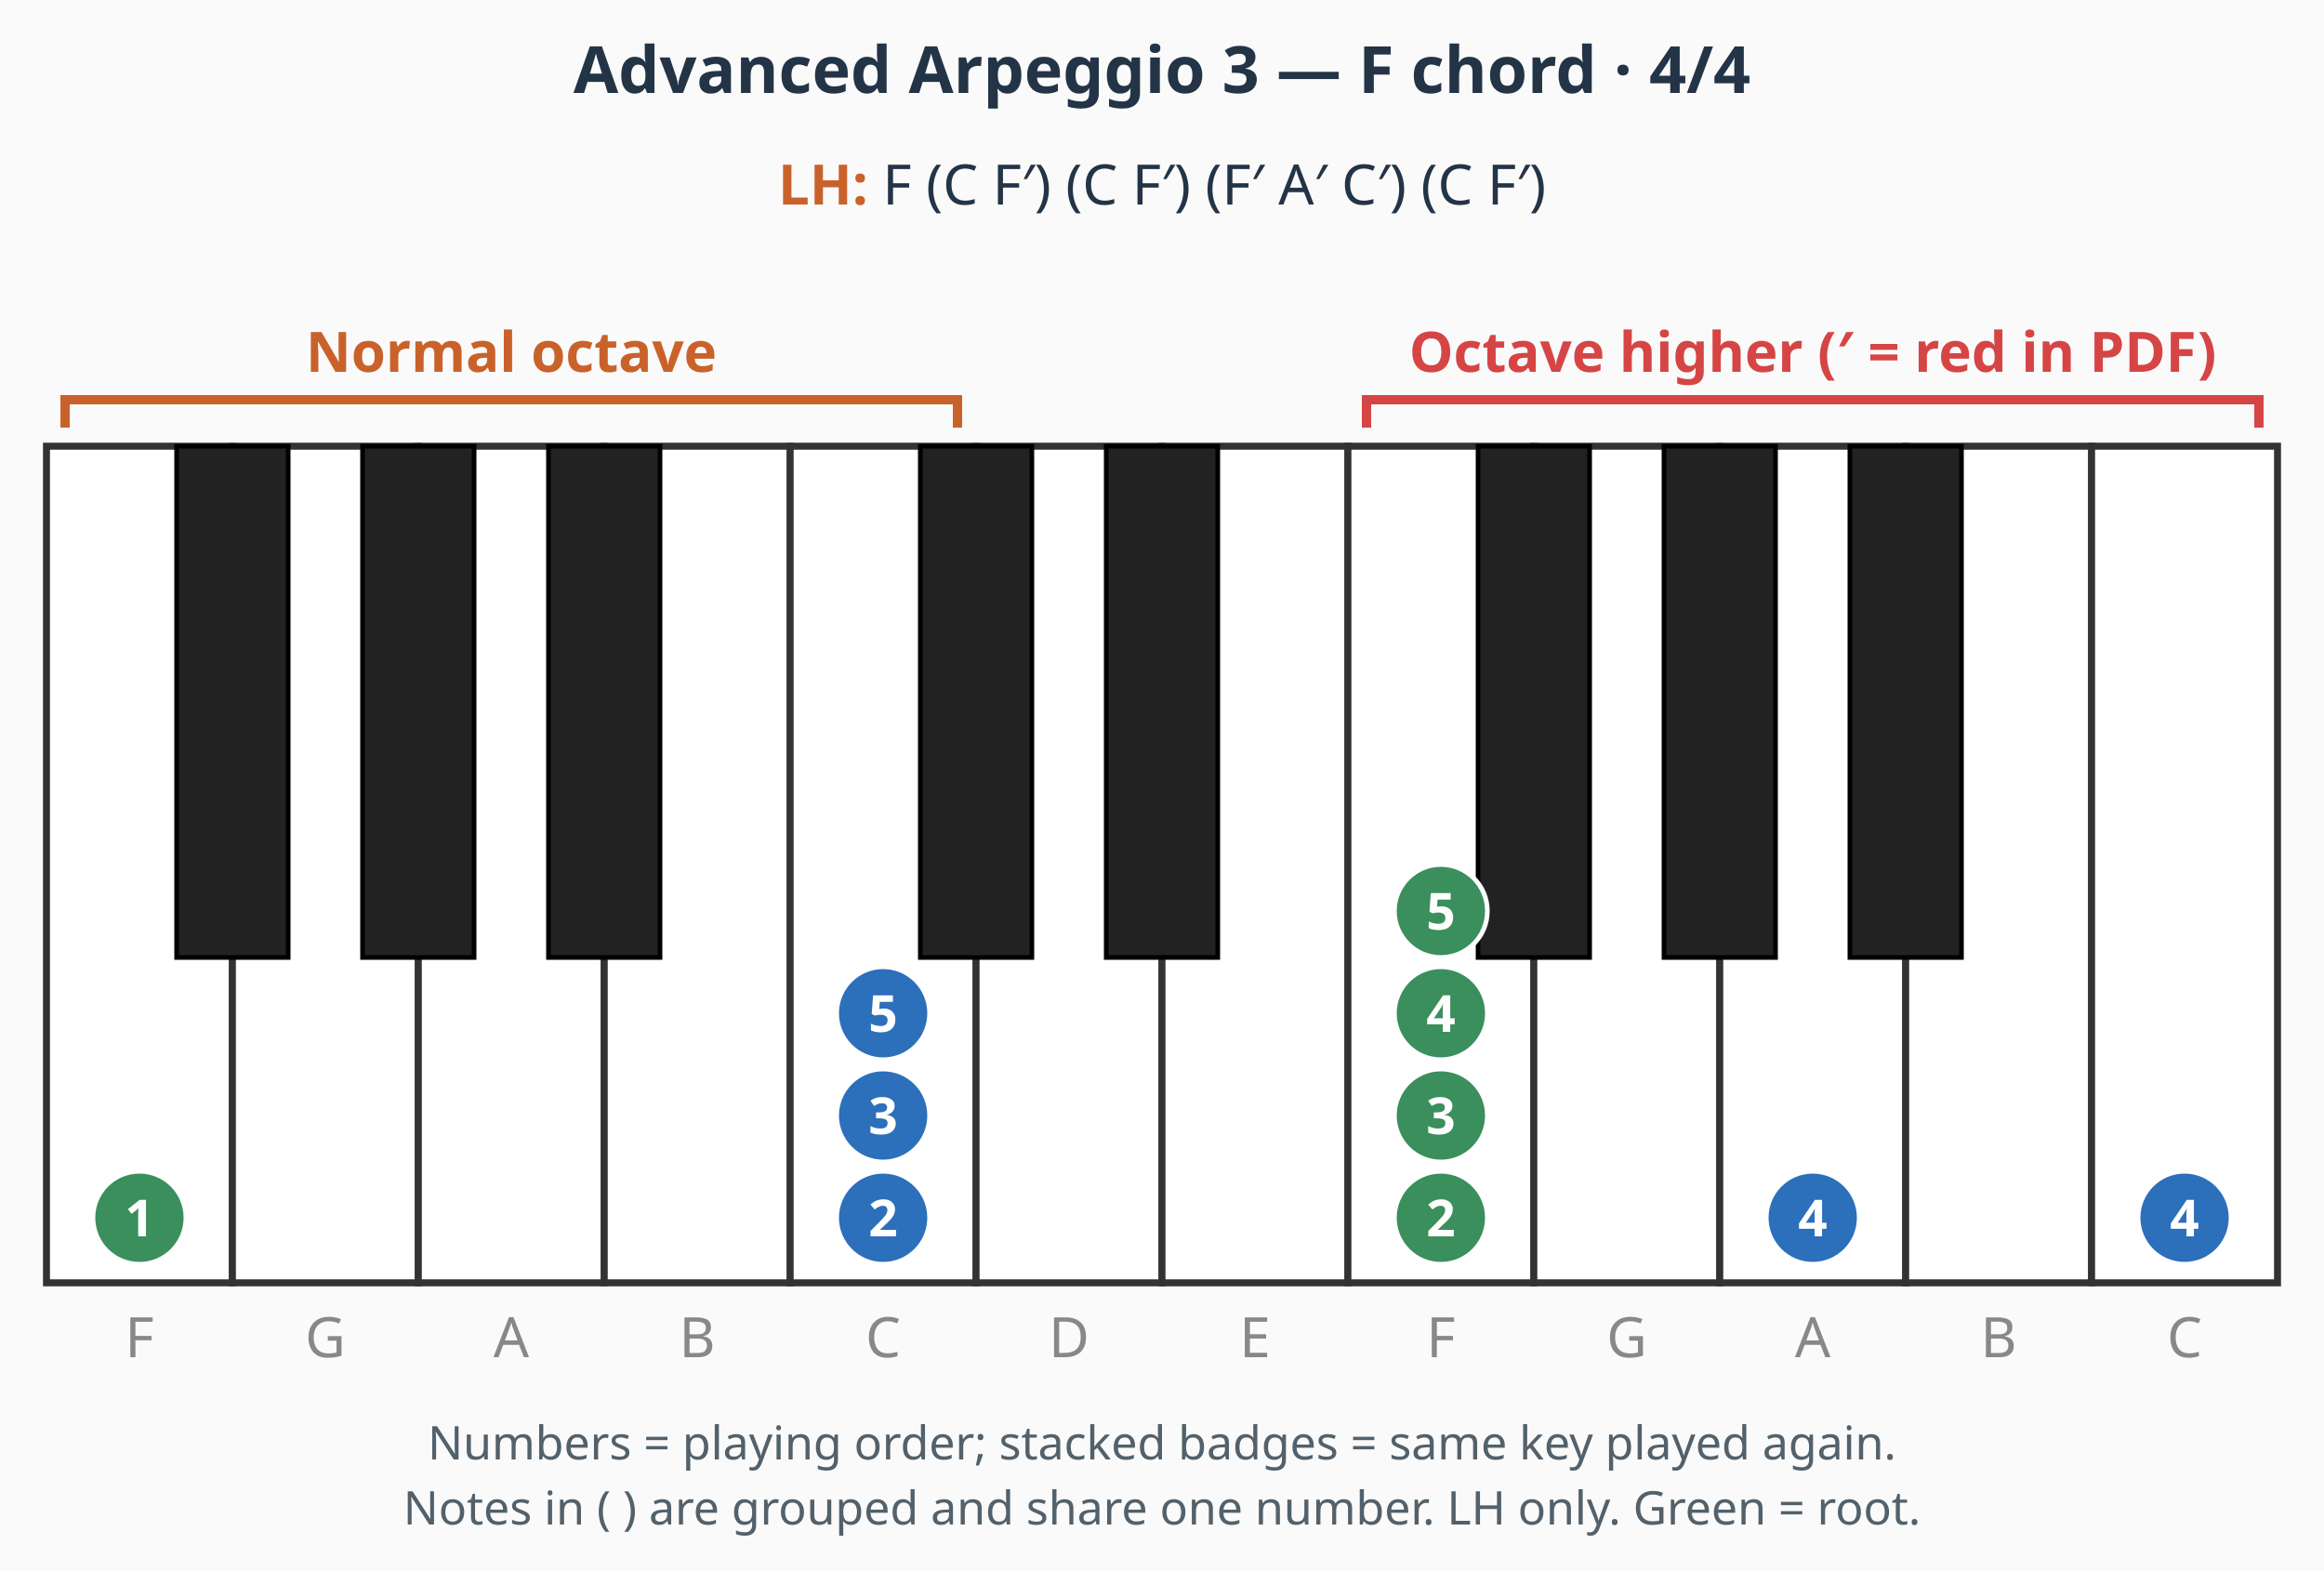
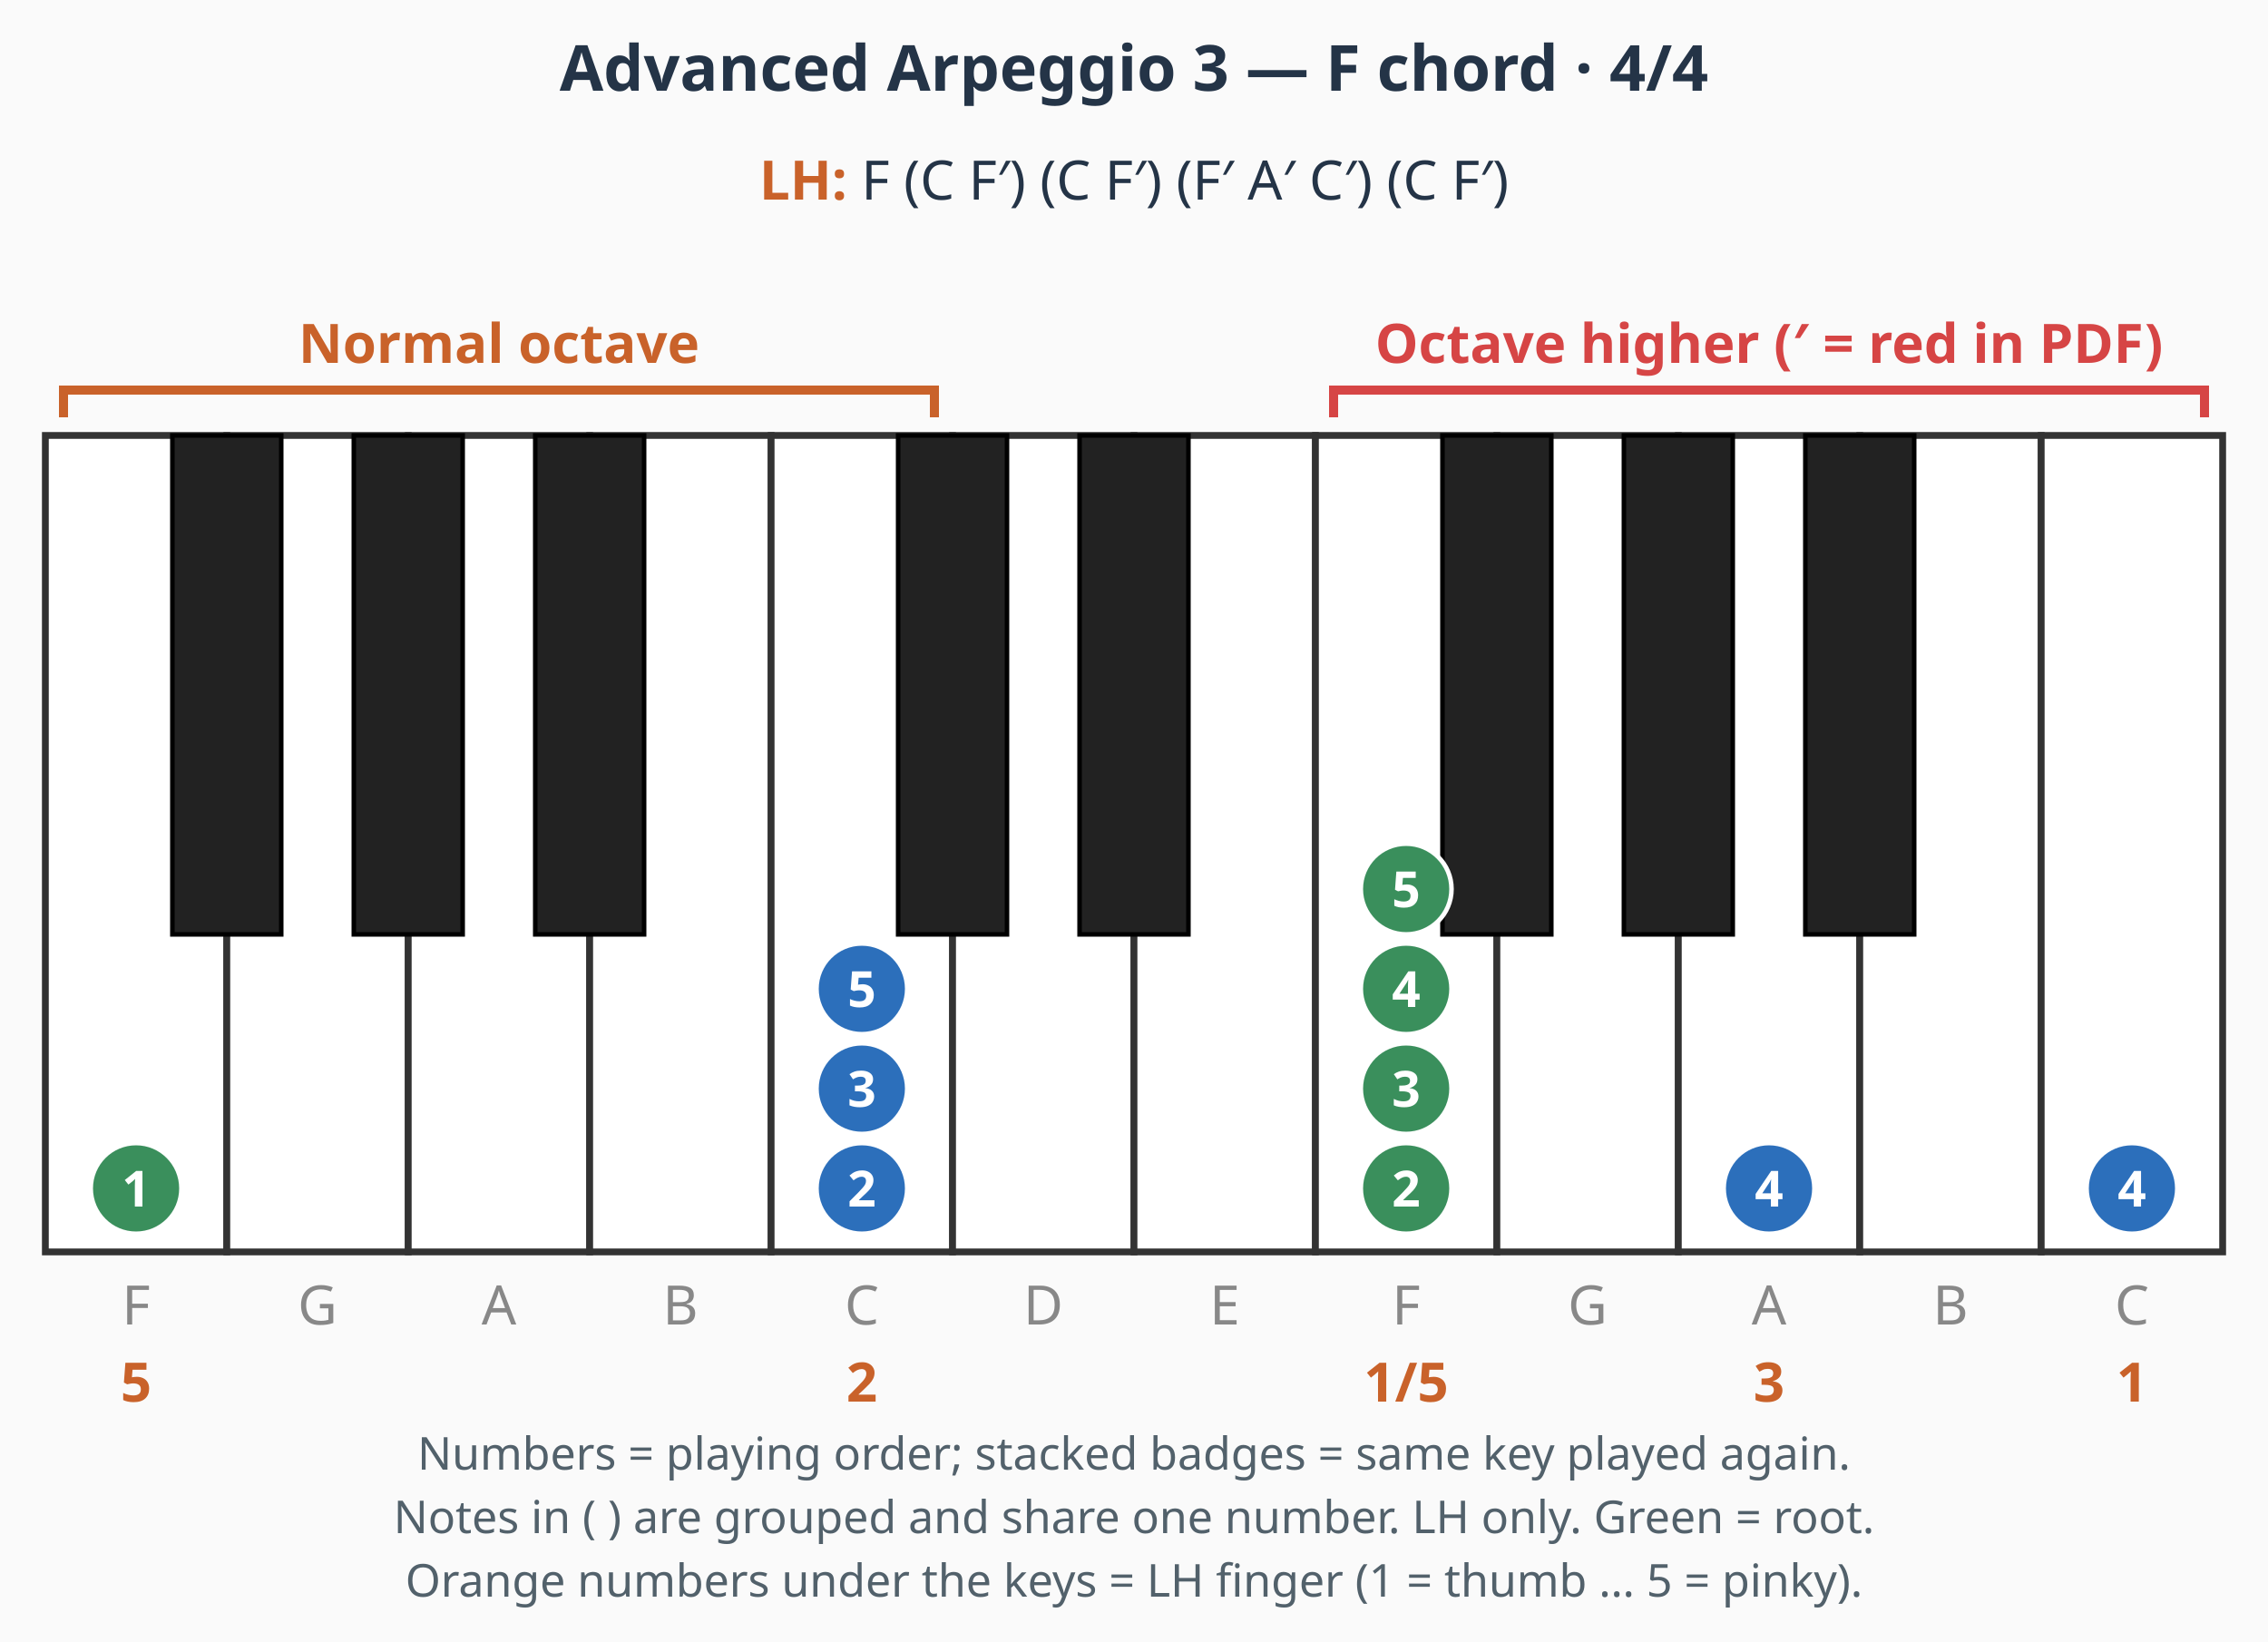
- <svg xmlns="http://www.w3.org/2000/svg" viewBox="0 0 500 338" font-family="sans-serif">
-   <rect width="500" height="338" fill="#fafafa" />
+ <svg xmlns="http://www.w3.org/2000/svg" viewBox="0 0 500 362" font-family="sans-serif">
+   <rect width="500" height="362" fill="#fafafa" />
  <text x="250" y="20" text-anchor="middle" font-size="14" font-weight="bold" fill="#243447">Advanced Arpeggio 3 — F chord · 4/4</text>
  <text x="250" y="44" text-anchor="middle" font-size="12" fill="#243447">
    <tspan fill="#c9622a" font-weight="bold">LH:</tspan> F (C F′) (C F′) (F′ A′ C′) (C F′)</text>
  <path d="M14 92 V86 H206 V92" fill="none" stroke="#c9622a" stroke-width="2" />
  <text x="110" y="80" text-anchor="middle" font-size="12" font-weight="bold" fill="#c9622a">Normal octave</text>
  <path d="M294 92 V86 H486 V92" fill="none" stroke="#d64545" stroke-width="2" />
  <text x="390" y="80" text-anchor="middle" font-size="12" font-weight="bold" fill="#d64545">Octave higher (′ = red in PDF)</text>
  <g transform="translate(0,96)">
    <g stroke="#333" stroke-width="1.5">
      <rect x="10" y="0" width="40" height="180" fill="#ffffff" />
      <rect x="50" y="0" width="40" height="180" fill="#ffffff" />
      <rect x="90" y="0" width="40" height="180" fill="#ffffff" />
      <rect x="130" y="0" width="40" height="180" fill="#ffffff" />
      <rect x="170" y="0" width="40" height="180" fill="#ffffff" />
      <rect x="210" y="0" width="40" height="180" fill="#ffffff" />
      <rect x="250" y="0" width="40" height="180" fill="#ffffff" />
      <rect x="290" y="0" width="40" height="180" fill="#ffffff" />
      <rect x="330" y="0" width="40" height="180" fill="#ffffff" />
      <rect x="370" y="0" width="40" height="180" fill="#ffffff" />
      <rect x="410" y="0" width="40" height="180" fill="#ffffff" />
      <rect x="450" y="0" width="40" height="180" fill="#ffffff" />
    </g>
    <g stroke="#000" stroke-width="1" fill="#222222">
      <rect x="38" y="0" width="24" height="110" />
      <rect x="78" y="0" width="24" height="110" />
      <rect x="118" y="0" width="24" height="110" />
      <rect x="198" y="0" width="24" height="110" />
      <rect x="238" y="0" width="24" height="110" />
      <rect x="318" y="0" width="24" height="110" />
      <rect x="358" y="0" width="24" height="110" />
      <rect x="398" y="0" width="24" height="110" />
    </g>
    <g>
      <circle cx="30" cy="166" r="10" fill="#3a8f5c" stroke="#ffffff" stroke-width="1" />
      <circle cx="190" cy="166" r="10" fill="#2c6fbb" stroke="#ffffff" stroke-width="1" />
      <circle cx="190" cy="144" r="10" fill="#2c6fbb" stroke="#ffffff" stroke-width="1" />
      <circle cx="190" cy="122" r="10" fill="#2c6fbb" stroke="#ffffff" stroke-width="1" />
      <circle cx="310" cy="166" r="10" fill="#3a8f5c" stroke="#ffffff" stroke-width="1" />
      <circle cx="310" cy="144" r="10" fill="#3a8f5c" stroke="#ffffff" stroke-width="1" />
      <circle cx="310" cy="122" r="10" fill="#3a8f5c" stroke="#ffffff" stroke-width="1" />
      <circle cx="310" cy="100" r="10" fill="#3a8f5c" stroke="#ffffff" stroke-width="1" />
      <circle cx="390" cy="166" r="10" fill="#2c6fbb" stroke="#ffffff" stroke-width="1" />
      <circle cx="470" cy="166" r="10" fill="#2c6fbb" stroke="#ffffff" stroke-width="1" />
    </g>
    <g fill="#ffffff" font-size="11" font-weight="bold" text-anchor="middle">
      <text x="30" y="170">1</text>
      <text x="190" y="170">2</text>
      <text x="190" y="148">3</text>
      <text x="190" y="126">5</text>
      <text x="310" y="170">2</text>
      <text x="310" y="148">3</text>
      <text x="310" y="126">4</text>
      <text x="310" y="104">5</text>
      <text x="390" y="170">4</text>
      <text x="470" y="170">4</text>
    </g>
    <g fill="#888" font-size="12" text-anchor="middle">
      <text x="30" y="196">F</text>
      <text x="70" y="196">G</text>
      <text x="110" y="196">A</text>
      <text x="150" y="196">B</text>
      <text x="190" y="196">C</text>
      <text x="230" y="196">D</text>
      <text x="270" y="196">E</text>
      <text x="310" y="196">F</text>
      <text x="350" y="196">G</text>
      <text x="390" y="196">A</text>
      <text x="430" y="196">B</text>
      <text x="470" y="196">C</text>
    </g>
+     <g font-size="12" font-weight="bold" text-anchor="middle">
+       <text x="30" y="213" fill="#c9622a">5</text>
+       <text x="190" y="213" fill="#c9622a">2</text>
+       <text x="310" y="213" fill="#c9622a">1/5</text>
+       <text x="390" y="213" fill="#c9622a">3</text>
+       <text x="470" y="213" fill="#c9622a">1</text>
+     </g>
  </g>
-   <text x="250" y="314" text-anchor="middle" font-size="10" fill="#52616b">Numbers = playing order; stacked badges = same key played again.</text>
-   <text x="250" y="328" text-anchor="middle" font-size="10" fill="#52616b">Notes in ( ) are grouped and share one number. LH only. Green = root.</text>
+   <text x="250" y="324" text-anchor="middle" font-size="10" fill="#52616b">Numbers = playing order; stacked badges = same key played again.</text>
+   <text x="250" y="338" text-anchor="middle" font-size="10" fill="#52616b">Notes in ( ) are grouped and share one number. LH only. Green = root.</text>
+   <text x="250" y="352" text-anchor="middle" font-size="10" fill="#52616b">Orange numbers under the keys = LH finger (1 = thumb … 5 = pinky).</text>
</svg>
